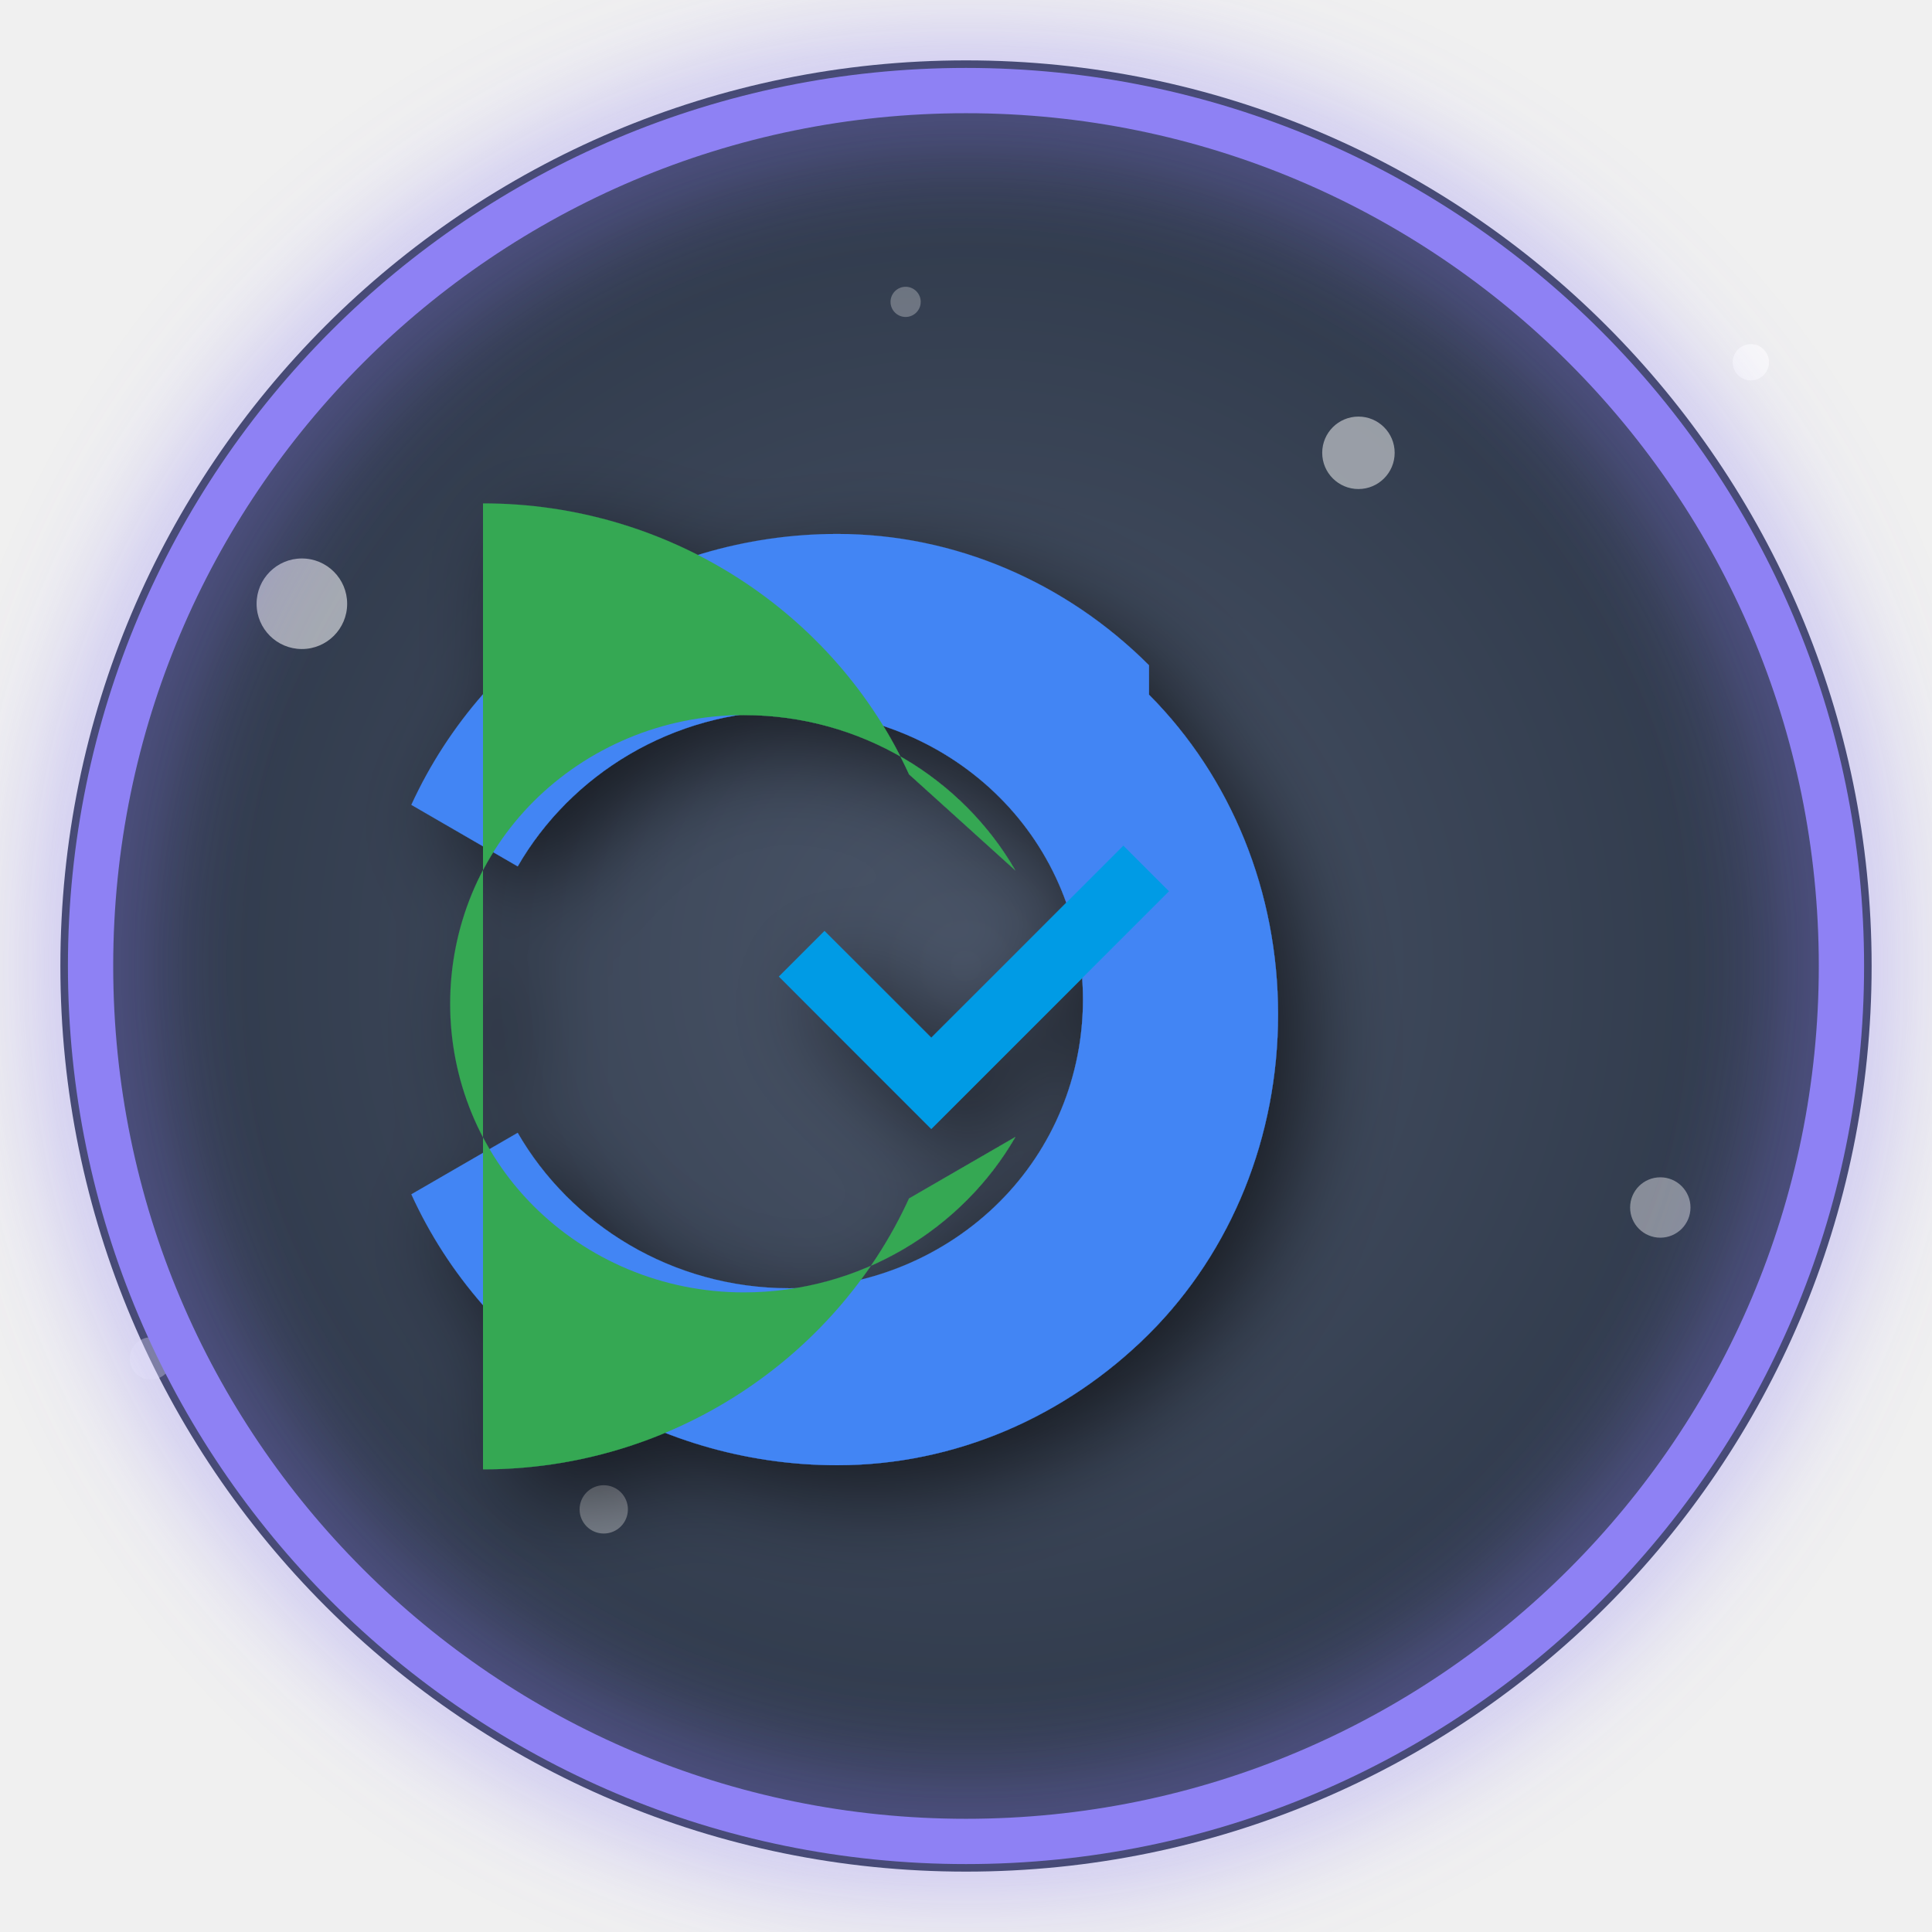
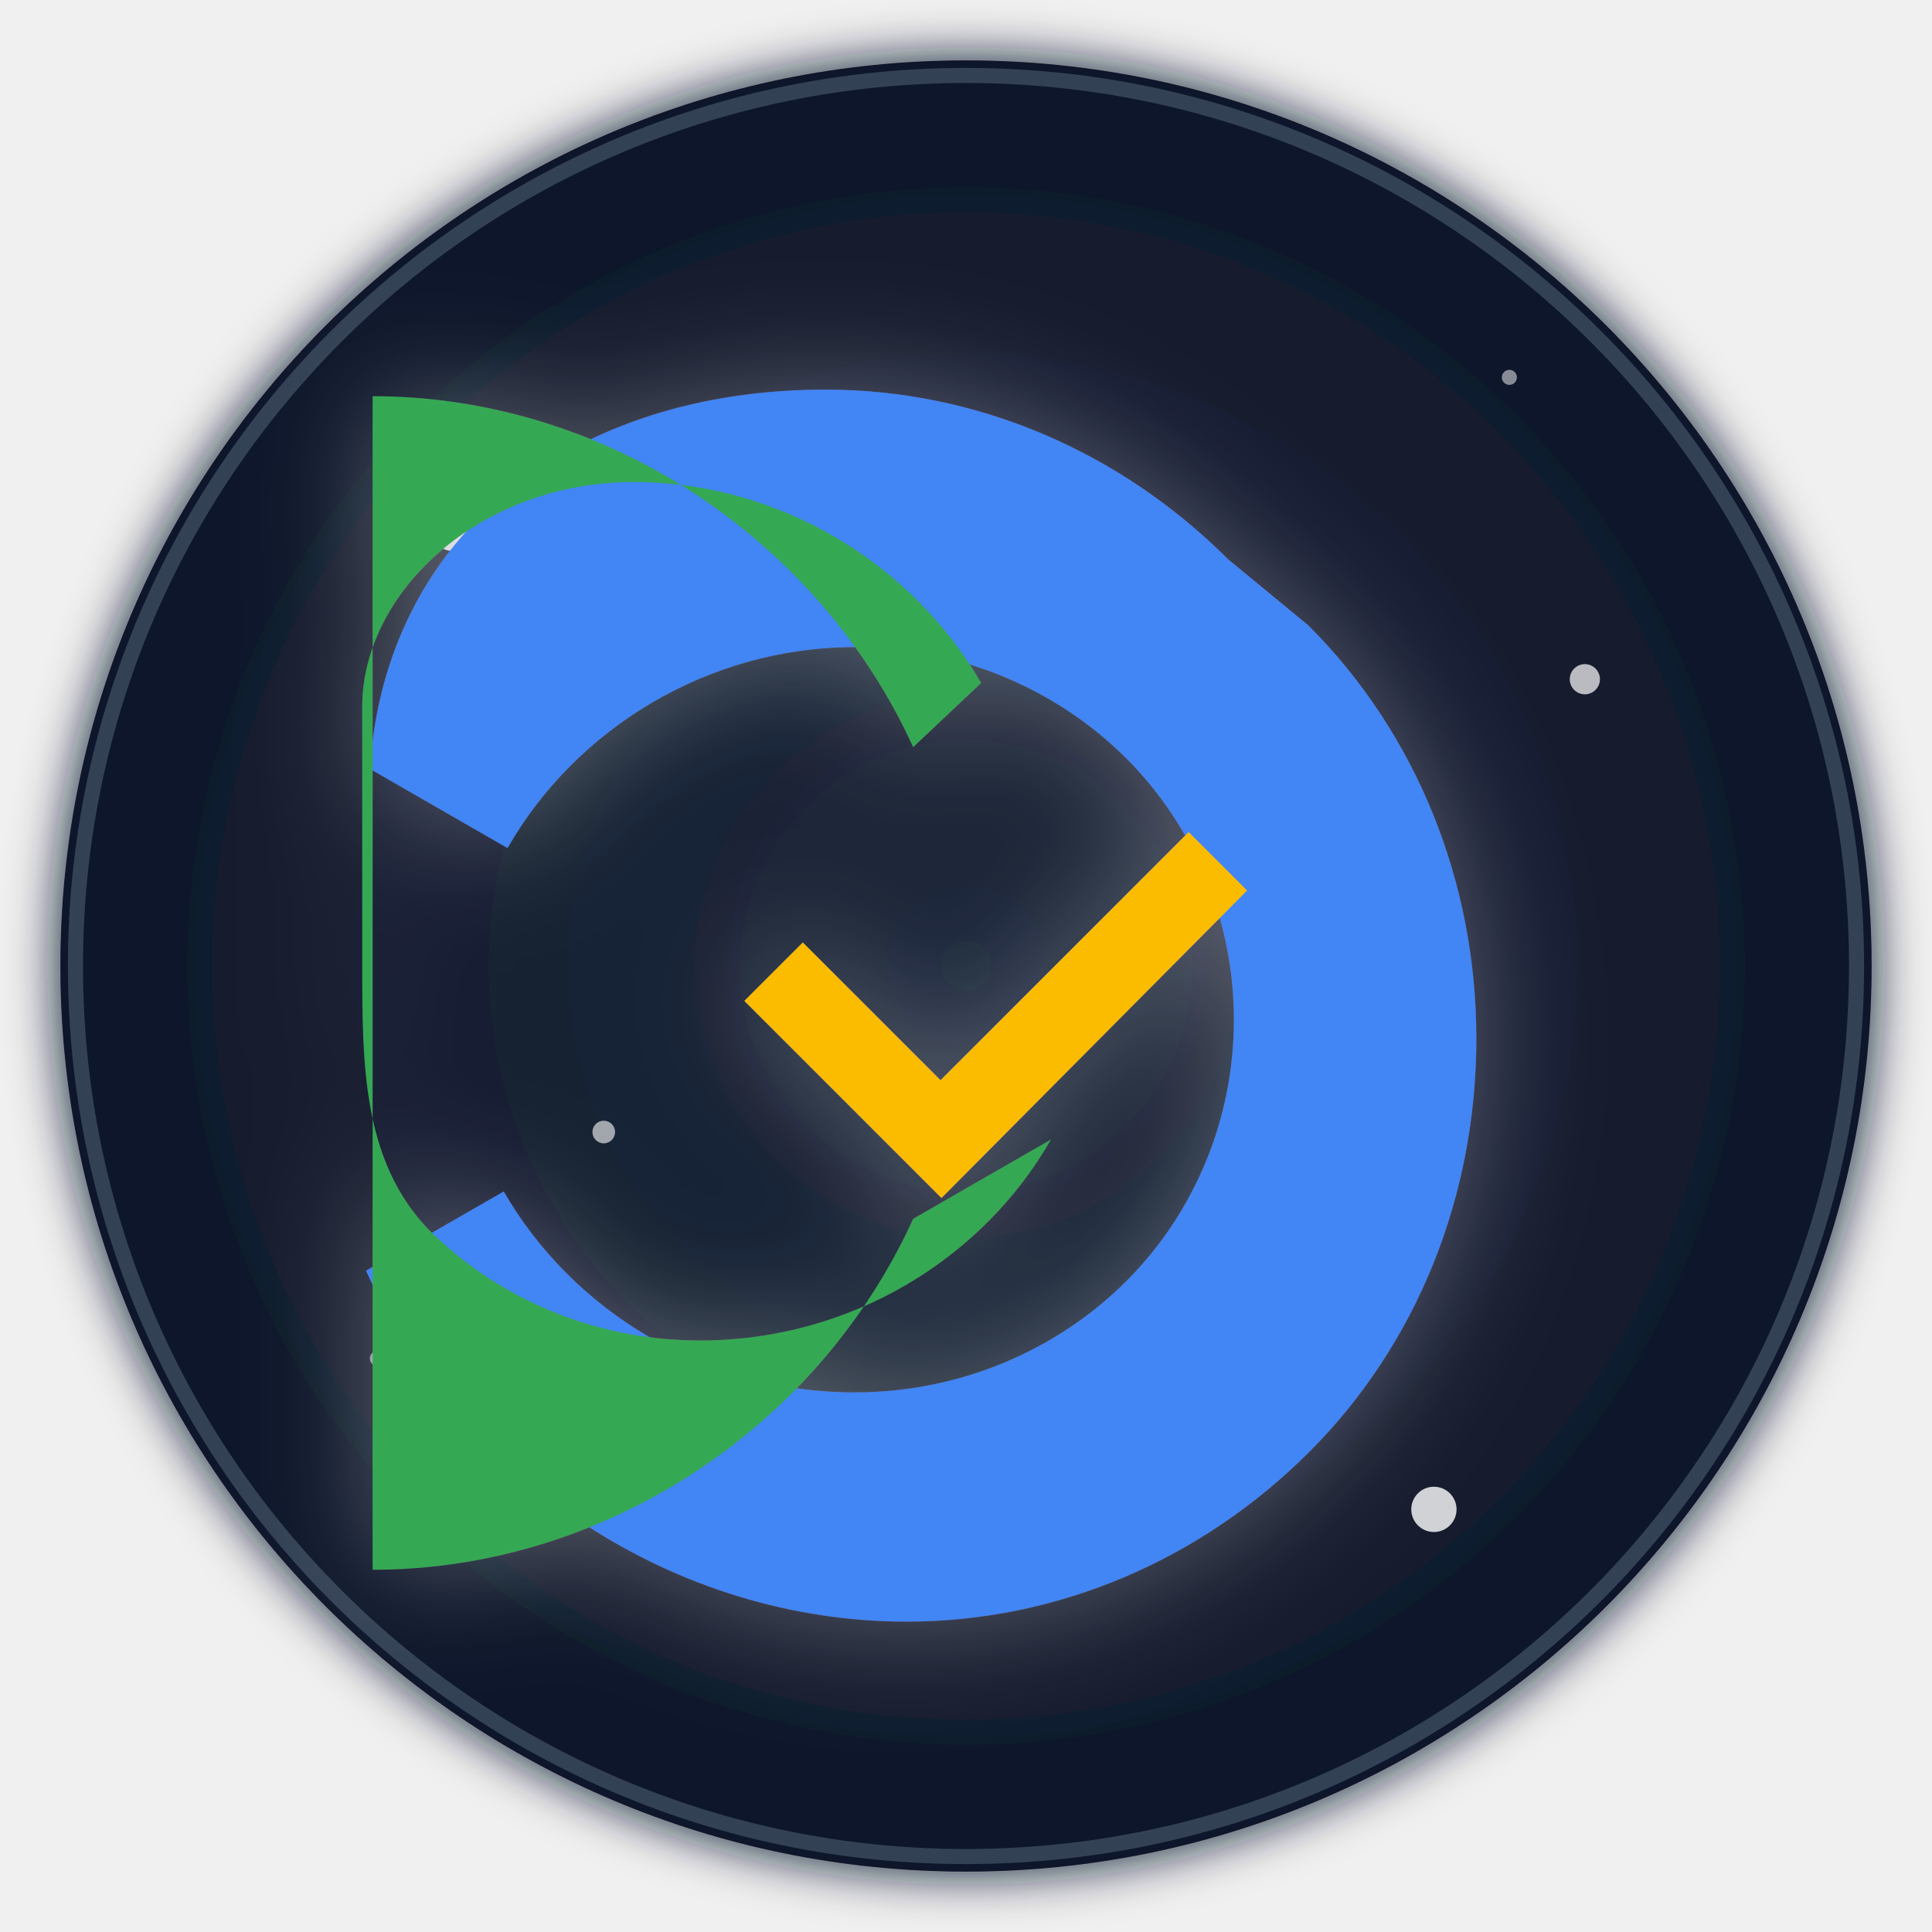
- <svg xmlns="http://www.w3.org/2000/svg" width="64" height="64" viewBox="0 0 64 64">
+ <svg xmlns="http://www.w3.org/2000/svg" width="256" height="256" viewBox="0 0 256 256" fill="none">
  <defs>
-     <radialGradient id="bg-gradient" cx="50%" cy="50%" r="50%" fx="50%" fy="50%">
-       <stop offset="0%" style="stop-color:#4a5568;stop-opacity:1" />
-       <stop offset="100%" style="stop-color:#2d3748;stop-opacity:1" />
+     <radialGradient id="grad1" cx="50%" cy="50%" r="50%" fx="50%" fy="50%">
+       <stop offset="0%" style="stop-color:#1e293b;stop-opacity:1" />
+       <stop offset="100%" style="stop-color:#0f172a;stop-opacity:1" />
    </radialGradient>
-     <filter id="drop-shadow" x="-50%" y="-50%" width="200%" height="200%">
-       <feDropShadow dx="1" dy="1" stdDeviation="1.5" flood-color="#000000" flood-opacity="0.6" />
-     </filter>
-     <filter id="glow" x="-50%" y="-50%" width="200%" height="200%">
-       <feGaussianBlur stdDeviation="2" result="coloredBlur" />
+     <filter id="glow">
+       <feGaussianBlur stdDeviation="3.5" result="coloredBlur" />
      <feMerge>
        <feMergeNode in="coloredBlur" />
        <feMergeNode in="SourceGraphic" />
      </feMerge>
    </filter>
  </defs>
-   <circle cx="32" cy="32" r="30" fill="url(#bg-gradient)" />
-   <g opacity="0.7">
-     <circle cx="10" cy="20" r="1.5" fill="white" opacity="0.8" />
-     <circle cx="55" cy="40" r="1" fill="white" opacity="0.6" />
-     <circle cx="20" cy="50" r="0.8" fill="white" opacity="0.5" />
-     <circle cx="45" cy="15" r="1.2" fill="white" opacity="0.7" />
-     <circle cx="30" cy="10" r="0.5" fill="white" opacity="0.4" />
-     <circle cx="5" cy="45" r="0.7" fill="white" opacity="0.5" />
-     <circle cx="58" cy="12" r="0.6" fill="white" opacity="0.9" />
-   </g>
-   <circle cx="32" cy="32" r="29" fill="none" stroke="#8e81f4" stroke-width="1.5" filter="url(#glow)" />
-   <g filter="url(#drop-shadow)">
-     <g transform="translate(16, 16) scale(0.125)">
-       <path d="M176.5 48.3c-22-22-51.5-34.8-82.6-34.8-49.4 0-93.3 29-112.9 71.8l28.2 16.3c14-24.3 41-41.2 72-41.2 21.6 0 41.5 8.7 55.7 22.9 14.2 14.2 22.1 33.4 22.1 53.6s-7.9 39.4-22.1 53.6-34.1 22.9-55.7 22.9c-31.1 0-58-16.9-72-41.2l-28.2 16.3c19.5 42.8 63.4 71.8 112.9 71.8 31.1 0 60.5-12.8 82.6-34.8 22-22 34.2-52.4 34.2-84.7s-12.3-62.7-34.2-84.7z" fill="#4285f4" />
-       <path d="M112.9 77.2c-19.5-42.8-63.4-71.8-112.9-71.8v256c49.4 0 93.3-29 112.9-71.8l28.2-16.3c-14 24.3-41 41.2-72 41.2-21.6 0-41.5-8.7-55.7-22.9-14.2-14.2-22.1-33.4-22.1-53.6s7.9-39.4 22.1-53.6c14.2-14.2 34.1-22.9 55.7-22.9 31.1 0 58 16.9 72 41.2z" fill="#34a853" />
-       <path d="m118.8 171.2-40.4-40.4 12.1-12.1 28.3 28.3 50.9-50.9 12.1 12.1-63 63Z" fill="#039BE5" />
+   <circle cx="128" cy="128" r="120" fill="url(#grad1)" filter="url(#glow)" />
+   <circle cx="128" cy="128" r="118" fill="transparent" stroke="#334155" stroke-width="2" />
+   <circle cx="60" cy="70" r="3" fill="white" opacity="0.8" />
+   <circle cx="190" cy="200" r="3" fill="white" opacity="0.8" />
+   <circle cx="100" cy="210" r="2" fill="white" opacity="0.7" />
+   <circle cx="210" cy="90" r="2" fill="white" opacity="0.7" />
+   <circle cx="80" cy="150" r="1.5" fill="white" opacity="0.6" />
+   <circle cx="170" cy="120" r="1.5" fill="white" opacity="0.6" />
+   <circle cx="50" cy="180" r="1" fill="white" opacity="0.5" />
+   <circle cx="200" cy="50" r="1" fill="white" opacity="0.5" />
+   <g style="filter: drop-shadow(0 0 8px rgba(255, 255, 255, 0.3));">
+     <g transform="translate(128, 128) scale(1.25) translate(-64, -64)">
+       <path d="M91.8 20.9c-11.4-11.4-26.6-18-42.7-18C22.6 2.9 2.5 17.9.8 43.1l14.6 8.4c7.2-12.6 21.2-21.3 36.8-21.3 11.2 0 21.5 4.5 28.8 11.8 7.3 7.3 11.4 17.3 11.4 27.7s-4.1 20.4-11.4 27.7c-7.3 7.3-17.6 11.8-28.8 11.8-16.1 0-30-8.8-37.2-21.3l-14.6 8.4c10.1 22.2 32.8 37.2 57.3 37.2 16.1 0 31.3-6.6 42.7-18 11.4-11.4 17.7-27.1 17.7-43.8s-6.4-32.4-17.8-43.8z" fill="#4285f4" />
+       <path d="M58.4 40.8C48.3 18.6 25.6 3.6 1.1 3.6V128c24.5 0 47.2-15 57.3-37.2l14.6-8.4c-7.2 12.6-21.2 21.3-37.2 21.3-11.2 0-21.5-4.5-28.8-11.8C0 84.6 0 74.2 0 64.2s0-20.4 0-27.7C0 24.5 12.3 12.7 28.8 12.7c15.6 0 29.6 8.8 36.8 21.3z" fill="#34a853" />
+       <path d="m61.4 88.6-20.9-20.9 6.2-6.2 14.6 14.6 26.3-26.3 6.2 6.2z" fill="#fbbc05" />
    </g>
  </g>
</svg>
